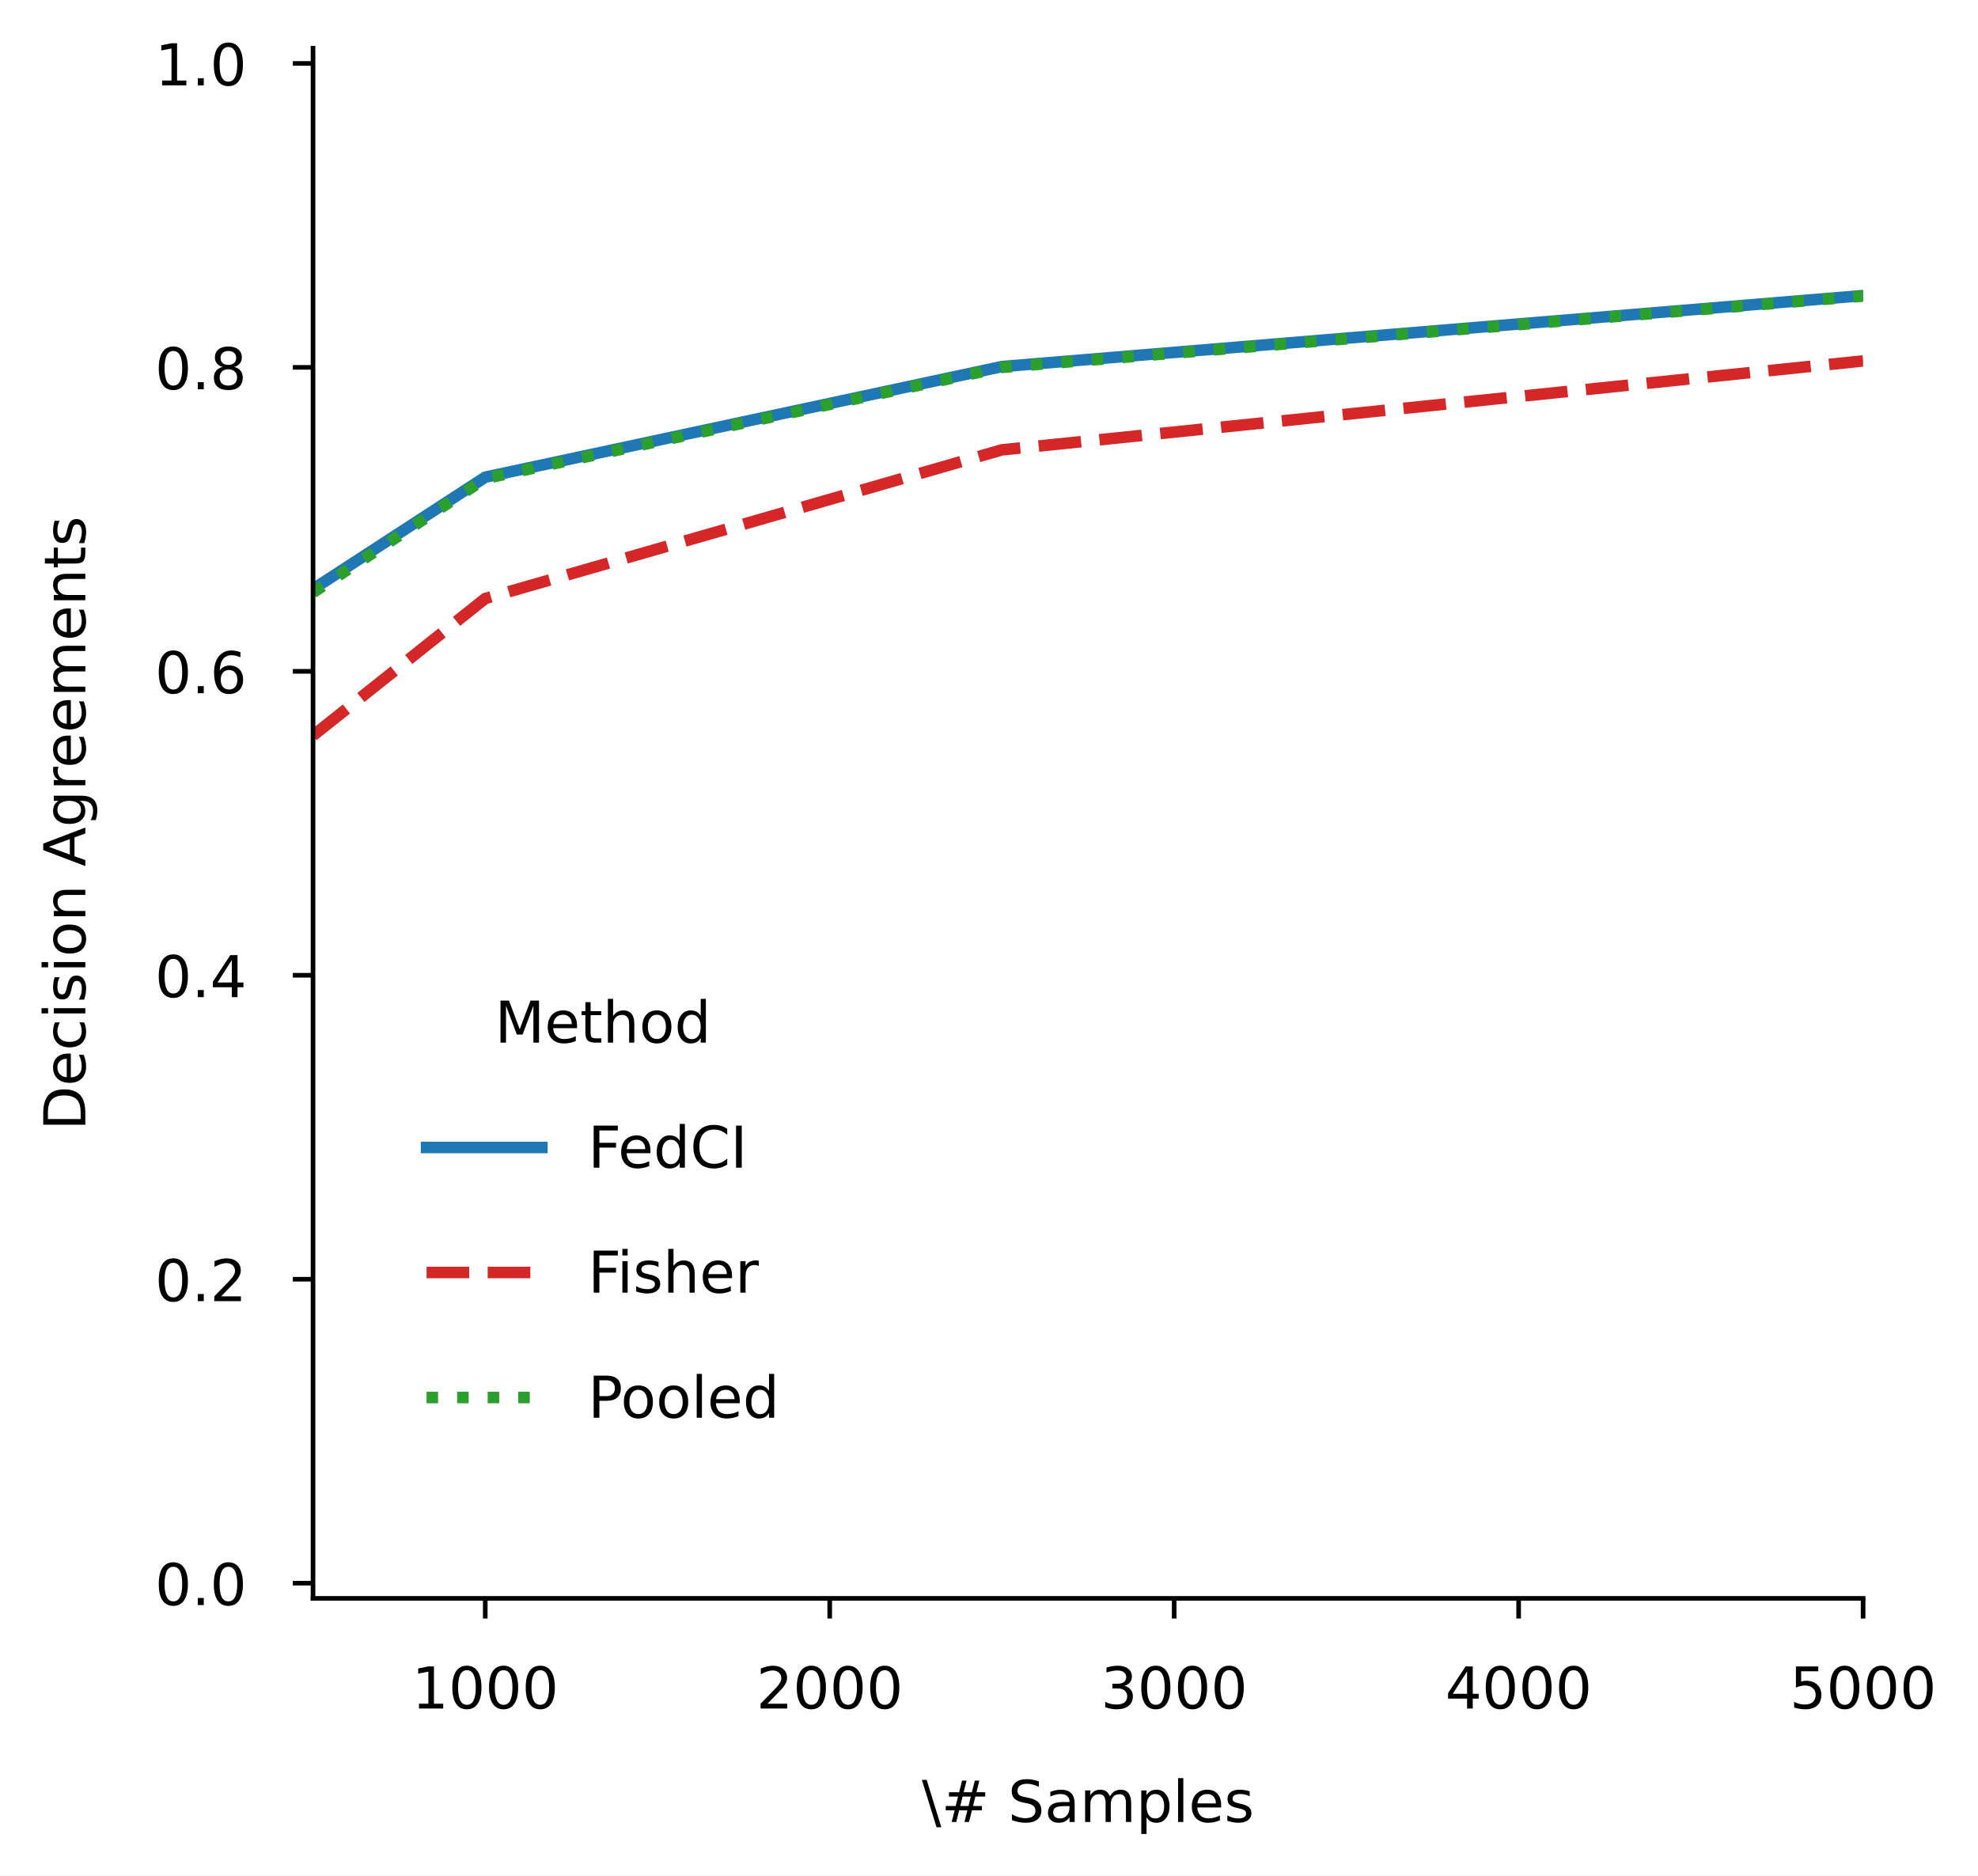
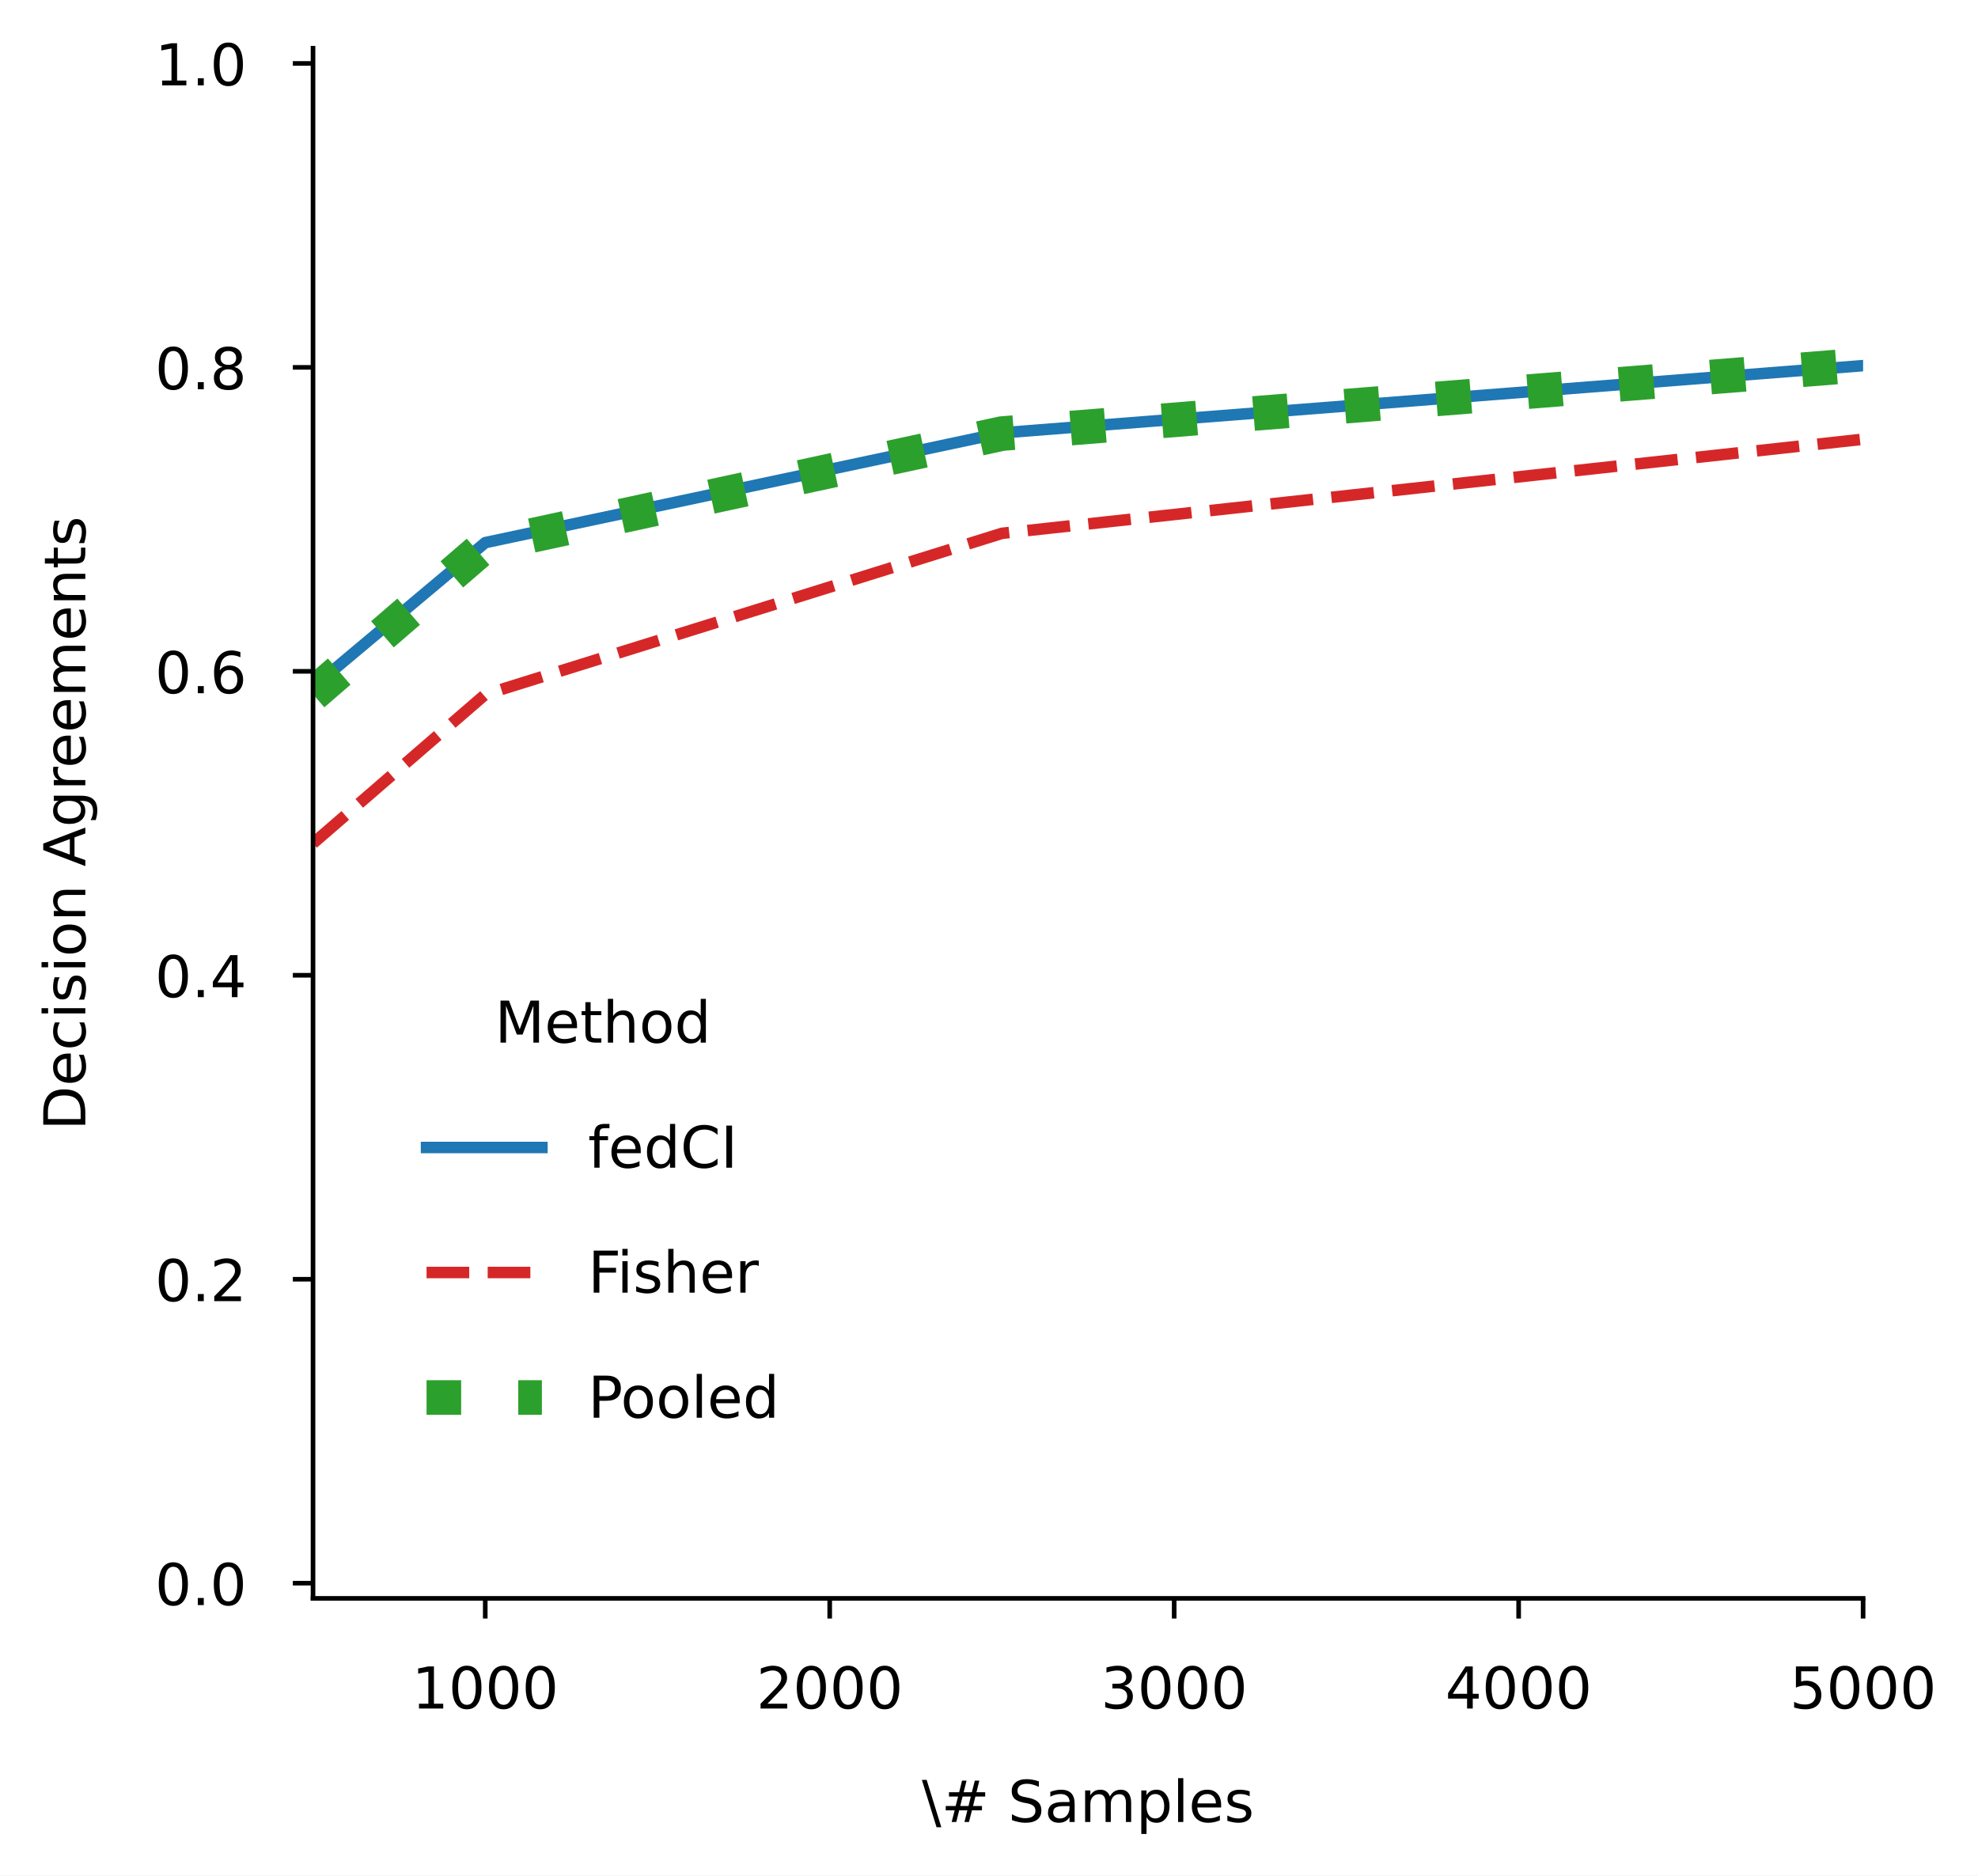
<svg xmlns="http://www.w3.org/2000/svg" xmlns:xlink="http://www.w3.org/1999/xlink" width="343.006pt" height="325.22pt" viewBox="0 0 343.006 325.22" version="1.1">
  <defs>
    <style type="text/css">*{stroke-linejoin: round; stroke-linecap: butt}</style>
  </defs>
  <g id="figure_1">
    <g id="patch_1">
      <path d="M -0 325.22  L 343.006 325.22  L 343.006 0  L -0 0  z " style="fill: #ffffff" />
    </g>
    <g id="axes_1">
      <g id="patch_2">
        <path d="M 54.281 277.164  L 323.081 277.164  L 323.081 8.364  L 54.281 8.364  z " style="fill: #ffffff" />
      </g>
      <g id="line2d_1">
-         <path d="M 54.281 102.157  L 84.148 82.742  L 173.748 63.563  L 323.081 51.251  " clip-path="url(#pc71e8f97a6)" style="fill: none; stroke: #1f77b4; stroke-width: 2; stroke-linecap: square" />
+         <path d="M 54.281 119.15  L 84.148 94.094  L 173.748 75.059  L 323.081 63.4  " clip-path="url(#p80d8f6e2a5)" style="fill: none; stroke: #1f77b4; stroke-width: 2; stroke-linecap: square" />
      </g>
      <g id="line2d_2">
-         <path d="M 54.281 127.551  L 84.148 103.785  L 173.748 78.006  L 323.081 62.586  " clip-path="url(#pc71e8f97a6)" style="fill: none; stroke-dasharray: 7.4,3.2; stroke-dashoffset: 0; stroke: #d62728; stroke-width: 2" />
+         <path d="M 54.281 146.24  L 84.148 120.422  L 173.748 92.483  L 323.081 76.161  " clip-path="url(#p80d8f6e2a5)" style="fill: none; stroke-dasharray: 7.4,3.2; stroke-dashoffset: 0; stroke: #d62728; stroke-width: 2" />
      </g>
      <g id="matplotlib.axis_1">
        <g id="xtick_1">
          <g id="line2d_3">
            <defs>
-               <path id="m8b5e1c0c9d" d="M 0 0  L 0 3.5  " style="stroke: #000000; stroke-width: 0.8" />
+               <path id="mf980a75ffa" d="M 0 0  L 0 3.5  " style="stroke: #000000; stroke-width: 0.8" />
            </defs>
            <g>
-               <use xlink:href="#m8b5e1c0c9d" x="84.148" y="277.164" style="stroke: #000000; stroke-width: 0.8" />
+               <use xlink:href="#mf980a75ffa" x="84.148" y="277.164" style="stroke: #000000; stroke-width: 0.8" />
            </g>
          </g>
          <g id="text_1">
            <text style="font-size: 10px; font-family: 'DejaVu Sans', 'Bitstream Vera Sans', 'Computer Modern Sans Serif', 'Lucida Grande', 'Verdana', 'Geneva', 'Lucid', 'Arial', 'Helvetica', 'Avant Garde', sans-serif; text-anchor: middle" x="84.148" y="296.262" transform="rotate(-0 84.14792 296.2624)">1000</text>
          </g>
        </g>
        <g id="xtick_2">
          <g id="line2d_4">
            <g>
-               <use xlink:href="#m8b5e1c0c9d" x="143.881" y="277.164" style="stroke: #000000; stroke-width: 0.8" />
+               <use xlink:href="#mf980a75ffa" x="143.881" y="277.164" style="stroke: #000000; stroke-width: 0.8" />
            </g>
          </g>
          <g id="text_2">
            <text style="font-size: 10px; font-family: 'DejaVu Sans', 'Bitstream Vera Sans', 'Computer Modern Sans Serif', 'Lucida Grande', 'Verdana', 'Geneva', 'Lucid', 'Arial', 'Helvetica', 'Avant Garde', sans-serif; text-anchor: middle" x="143.881" y="296.262" transform="rotate(-0 143.8812 296.2624)">2000</text>
          </g>
        </g>
        <g id="xtick_3">
          <g id="line2d_5">
            <g>
-               <use xlink:href="#m8b5e1c0c9d" x="203.615" y="277.164" style="stroke: #000000; stroke-width: 0.8" />
+               <use xlink:href="#mf980a75ffa" x="203.615" y="277.164" style="stroke: #000000; stroke-width: 0.8" />
            </g>
          </g>
          <g id="text_3">
            <text style="font-size: 10px; font-family: 'DejaVu Sans', 'Bitstream Vera Sans', 'Computer Modern Sans Serif', 'Lucida Grande', 'Verdana', 'Geneva', 'Lucid', 'Arial', 'Helvetica', 'Avant Garde', sans-serif; text-anchor: middle" x="203.615" y="296.262" transform="rotate(-0 203.6146 296.2624)">3000</text>
          </g>
        </g>
        <g id="xtick_4">
          <g id="line2d_6">
            <g>
-               <use xlink:href="#m8b5e1c0c9d" x="263.348" y="277.164" style="stroke: #000000; stroke-width: 0.8" />
+               <use xlink:href="#mf980a75ffa" x="263.348" y="277.164" style="stroke: #000000; stroke-width: 0.8" />
            </g>
          </g>
          <g id="text_4">
            <text style="font-size: 10px; font-family: 'DejaVu Sans', 'Bitstream Vera Sans', 'Computer Modern Sans Serif', 'Lucida Grande', 'Verdana', 'Geneva', 'Lucid', 'Arial', 'Helvetica', 'Avant Garde', sans-serif; text-anchor: middle" x="263.348" y="296.262" transform="rotate(-0 263.3479 296.2624)">4000</text>
          </g>
        </g>
        <g id="xtick_5">
          <g id="line2d_7">
            <g>
-               <use xlink:href="#m8b5e1c0c9d" x="323.081" y="277.164" style="stroke: #000000; stroke-width: 0.8" />
+               <use xlink:href="#mf980a75ffa" x="323.081" y="277.164" style="stroke: #000000; stroke-width: 0.8" />
            </g>
          </g>
          <g id="text_5">
            <text style="font-size: 10px; font-family: 'DejaVu Sans', 'Bitstream Vera Sans', 'Computer Modern Sans Serif', 'Lucida Grande', 'Verdana', 'Geneva', 'Lucid', 'Arial', 'Helvetica', 'Avant Garde', sans-serif; text-anchor: middle" x="323.081" y="296.262" transform="rotate(-0 323.0813 296.2624)">5000</text>
          </g>
        </g>
        <g id="text_6">
          <text style="font-size: 10px; font-family: 'DejaVu Sans', 'Bitstream Vera Sans', 'Computer Modern Sans Serif', 'Lucida Grande', 'Verdana', 'Geneva', 'Lucid', 'Arial', 'Helvetica', 'Avant Garde', sans-serif; text-anchor: middle" x="188.681" y="315.94" transform="rotate(-0 188.6813 315.9405)">\# Samples</text>
        </g>
      </g>
      <g id="matplotlib.axis_2">
        <g id="ytick_1">
          <g id="line2d_8">
            <defs>
-               <path id="mcef01b507b" d="M 0 0  L -3.5 0  " style="stroke: #000000; stroke-width: 0.8" />
+               <path id="m7d3270dbd7" d="M 0 0  L -3.5 0  " style="stroke: #000000; stroke-width: 0.8" />
            </defs>
            <g>
-               <use xlink:href="#mcef01b507b" x="54.281" y="274.529" style="stroke: #000000; stroke-width: 0.8" />
+               <use xlink:href="#m7d3270dbd7" x="54.281" y="274.529" style="stroke: #000000; stroke-width: 0.8" />
            </g>
          </g>
          <g id="text_7">
            <text style="font-size: 10px; font-family: 'DejaVu Sans', 'Bitstream Vera Sans', 'Computer Modern Sans Serif', 'Lucida Grande', 'Verdana', 'Geneva', 'Lucid', 'Arial', 'Helvetica', 'Avant Garde', sans-serif; text-anchor: end" x="42.781" y="278.328" transform="rotate(-0 42.78125 278.3278)">0.0</text>
          </g>
        </g>
        <g id="ytick_2">
          <g id="line2d_9">
            <g>
-               <use xlink:href="#mcef01b507b" x="54.281" y="221.823" style="stroke: #000000; stroke-width: 0.8" />
+               <use xlink:href="#m7d3270dbd7" x="54.281" y="221.823" style="stroke: #000000; stroke-width: 0.8" />
            </g>
          </g>
          <g id="text_8">
            <text style="font-size: 10px; font-family: 'DejaVu Sans', 'Bitstream Vera Sans', 'Computer Modern Sans Serif', 'Lucida Grande', 'Verdana', 'Geneva', 'Lucid', 'Arial', 'Helvetica', 'Avant Garde', sans-serif; text-anchor: end" x="42.781" y="225.622" transform="rotate(-0 42.78125 225.622)">0.2</text>
          </g>
        </g>
        <g id="ytick_3">
          <g id="line2d_10">
            <g>
-               <use xlink:href="#mcef01b507b" x="54.281" y="169.117" style="stroke: #000000; stroke-width: 0.8" />
+               <use xlink:href="#m7d3270dbd7" x="54.281" y="169.117" style="stroke: #000000; stroke-width: 0.8" />
            </g>
          </g>
          <g id="text_9">
            <text style="font-size: 10px; font-family: 'DejaVu Sans', 'Bitstream Vera Sans', 'Computer Modern Sans Serif', 'Lucida Grande', 'Verdana', 'Geneva', 'Lucid', 'Arial', 'Helvetica', 'Avant Garde', sans-serif; text-anchor: end" x="42.781" y="172.916" transform="rotate(-0 42.78125 172.9161)">0.4</text>
          </g>
        </g>
        <g id="ytick_4">
          <g id="line2d_11">
            <g>
-               <use xlink:href="#mcef01b507b" x="54.281" y="116.411" style="stroke: #000000; stroke-width: 0.8" />
+               <use xlink:href="#m7d3270dbd7" x="54.281" y="116.411" style="stroke: #000000; stroke-width: 0.8" />
            </g>
          </g>
          <g id="text_10">
            <text style="font-size: 10px; font-family: 'DejaVu Sans', 'Bitstream Vera Sans', 'Computer Modern Sans Serif', 'Lucida Grande', 'Verdana', 'Geneva', 'Lucid', 'Arial', 'Helvetica', 'Avant Garde', sans-serif; text-anchor: end" x="42.781" y="120.21" transform="rotate(-0 42.78125 120.2102)">0.6</text>
          </g>
        </g>
        <g id="ytick_5">
          <g id="line2d_12">
            <g>
-               <use xlink:href="#mcef01b507b" x="54.281" y="63.705" style="stroke: #000000; stroke-width: 0.8" />
+               <use xlink:href="#m7d3270dbd7" x="54.281" y="63.705" style="stroke: #000000; stroke-width: 0.8" />
            </g>
          </g>
          <g id="text_11">
            <text style="font-size: 10px; font-family: 'DejaVu Sans', 'Bitstream Vera Sans', 'Computer Modern Sans Serif', 'Lucida Grande', 'Verdana', 'Geneva', 'Lucid', 'Arial', 'Helvetica', 'Avant Garde', sans-serif; text-anchor: end" x="42.781" y="67.504" transform="rotate(-0 42.78125 67.50432)">0.8</text>
          </g>
        </g>
        <g id="ytick_6">
          <g id="line2d_13">
            <g>
-               <use xlink:href="#mcef01b507b" x="54.281" y="10.999" style="stroke: #000000; stroke-width: 0.8" />
+               <use xlink:href="#m7d3270dbd7" x="54.281" y="10.999" style="stroke: #000000; stroke-width: 0.8" />
            </g>
          </g>
          <g id="text_12">
            <text style="font-size: 10px; font-family: 'DejaVu Sans', 'Bitstream Vera Sans', 'Computer Modern Sans Serif', 'Lucida Grande', 'Verdana', 'Geneva', 'Lucid', 'Arial', 'Helvetica', 'Avant Garde', sans-serif; text-anchor: end" x="42.781" y="14.798" transform="rotate(-0 42.78125 14.79844)">1.0</text>
          </g>
        </g>
        <g id="text_13">
          <text style="font-size: 10px; font-family: 'DejaVu Sans', 'Bitstream Vera Sans', 'Computer Modern Sans Serif', 'Lucida Grande', 'Verdana', 'Geneva', 'Lucid', 'Arial', 'Helvetica', 'Avant Garde', sans-serif; text-anchor: middle" x="14.798" y="142.764" transform="rotate(-90 14.79844 142.7639)">Decision Agreements</text>
        </g>
      </g>
      <g id="line2d_14">
-         <path d="M 54.281 102.749  L 84.148 82.979  L 173.748 63.711  L 323.081 51.34  " clip-path="url(#pc71e8f97a6)" style="fill: none; stroke-dasharray: 2,3.3; stroke-dashoffset: 0; stroke: #2ca02c; stroke-width: 2" />
+         <path d="M 54.281 120.379  L 84.148 94.603  L 173.748 75.186  L 323.081 63.273  " clip-path="url(#p80d8f6e2a5)" style="fill: none; stroke-dasharray: 6,9.9; stroke-dashoffset: 0; stroke: #2ca02c; stroke-width: 6" />
      </g>
      <g id="patch_3">
        <path d="M 54.281 277.164  L 54.281 8.364  " style="fill: none; stroke: #000000; stroke-width: 0.8; stroke-linejoin: miter; stroke-linecap: square" />
      </g>
      <g id="patch_4">
        <path d="M 54.281 277.164  L 323.081 277.164  " style="fill: none; stroke: #000000; stroke-width: 0.8; stroke-linejoin: miter; stroke-linecap: square" />
      </g>
      <g id="legend_1">
        <g id="text_14">
          <text style="font-size: 10px; font-family: 'DejaVu Sans', 'Bitstream Vera Sans', 'Computer Modern Sans Serif', 'Lucida Grande', 'Verdana', 'Geneva', 'Lucid', 'Arial', 'Helvetica', 'Avant Garde', sans-serif; text-anchor: start" x="85.808" y="180.802" transform="rotate(-0 85.80831 180.8024)">Method</text>
        </g>
        <g id="line2d_15">
          <path d="M 73.969 198.98  L 83.969 198.98  L 93.969 198.98  " style="fill: none; stroke: #1f77b4; stroke-width: 2; stroke-linecap: square" />
        </g>
        <g id="text_15">
-           <text style="font-size: 10px; font-family: 'DejaVu Sans', 'Bitstream Vera Sans', 'Computer Modern Sans Serif', 'Lucida Grande', 'Verdana', 'Geneva', 'Lucid', 'Arial', 'Helvetica', 'Avant Garde', sans-serif; text-anchor: start" x="101.969" y="202.48" transform="rotate(-0 101.9693 202.4805)">FedCI</text>
+           <text style="font-size: 10px; font-family: 'DejaVu Sans', 'Bitstream Vera Sans', 'Computer Modern Sans Serif', 'Lucida Grande', 'Verdana', 'Geneva', 'Lucid', 'Arial', 'Helvetica', 'Avant Garde', sans-serif; text-anchor: start" x="101.969" y="202.48" transform="rotate(-0 101.9693 202.4805)">fedCI</text>
        </g>
        <g id="line2d_16">
          <path d="M 73.969 220.659  L 83.969 220.659  L 93.969 220.659  " style="fill: none; stroke-dasharray: 7.4,3.2; stroke-dashoffset: 0; stroke: #d62728; stroke-width: 2" />
        </g>
        <g id="text_16">
          <text style="font-size: 10px; font-family: 'DejaVu Sans', 'Bitstream Vera Sans', 'Computer Modern Sans Serif', 'Lucida Grande', 'Verdana', 'Geneva', 'Lucid', 'Arial', 'Helvetica', 'Avant Garde', sans-serif; text-anchor: start" x="101.969" y="224.159" transform="rotate(-0 101.9693 224.1586)">Fisher</text>
        </g>
        <g id="line2d_17">
-           <path d="M 73.969 242.337  L 83.969 242.337  L 93.969 242.337  " style="fill: none; stroke-dasharray: 2,3.3; stroke-dashoffset: 0; stroke: #2ca02c; stroke-width: 2" />
+           <path d="M 73.969 242.337  L 83.969 242.337  L 93.969 242.337  " style="fill: none; stroke-dasharray: 6,9.9; stroke-dashoffset: 0; stroke: #2ca02c; stroke-width: 6" />
        </g>
        <g id="text_17">
          <text style="font-size: 10px; font-family: 'DejaVu Sans', 'Bitstream Vera Sans', 'Computer Modern Sans Serif', 'Lucida Grande', 'Verdana', 'Geneva', 'Lucid', 'Arial', 'Helvetica', 'Avant Garde', sans-serif; text-anchor: start" x="101.969" y="245.837" transform="rotate(-0 101.9693 245.8367)">Pooled</text>
        </g>
      </g>
    </g>
  </g>
  <defs>
-     <clipPath id="pc71e8f97a6">
+     <clipPath id="p80d8f6e2a5">
      <rect x="54.281" y="8.364" width="268.8" height="268.8" />
    </clipPath>
  </defs>
</svg>
